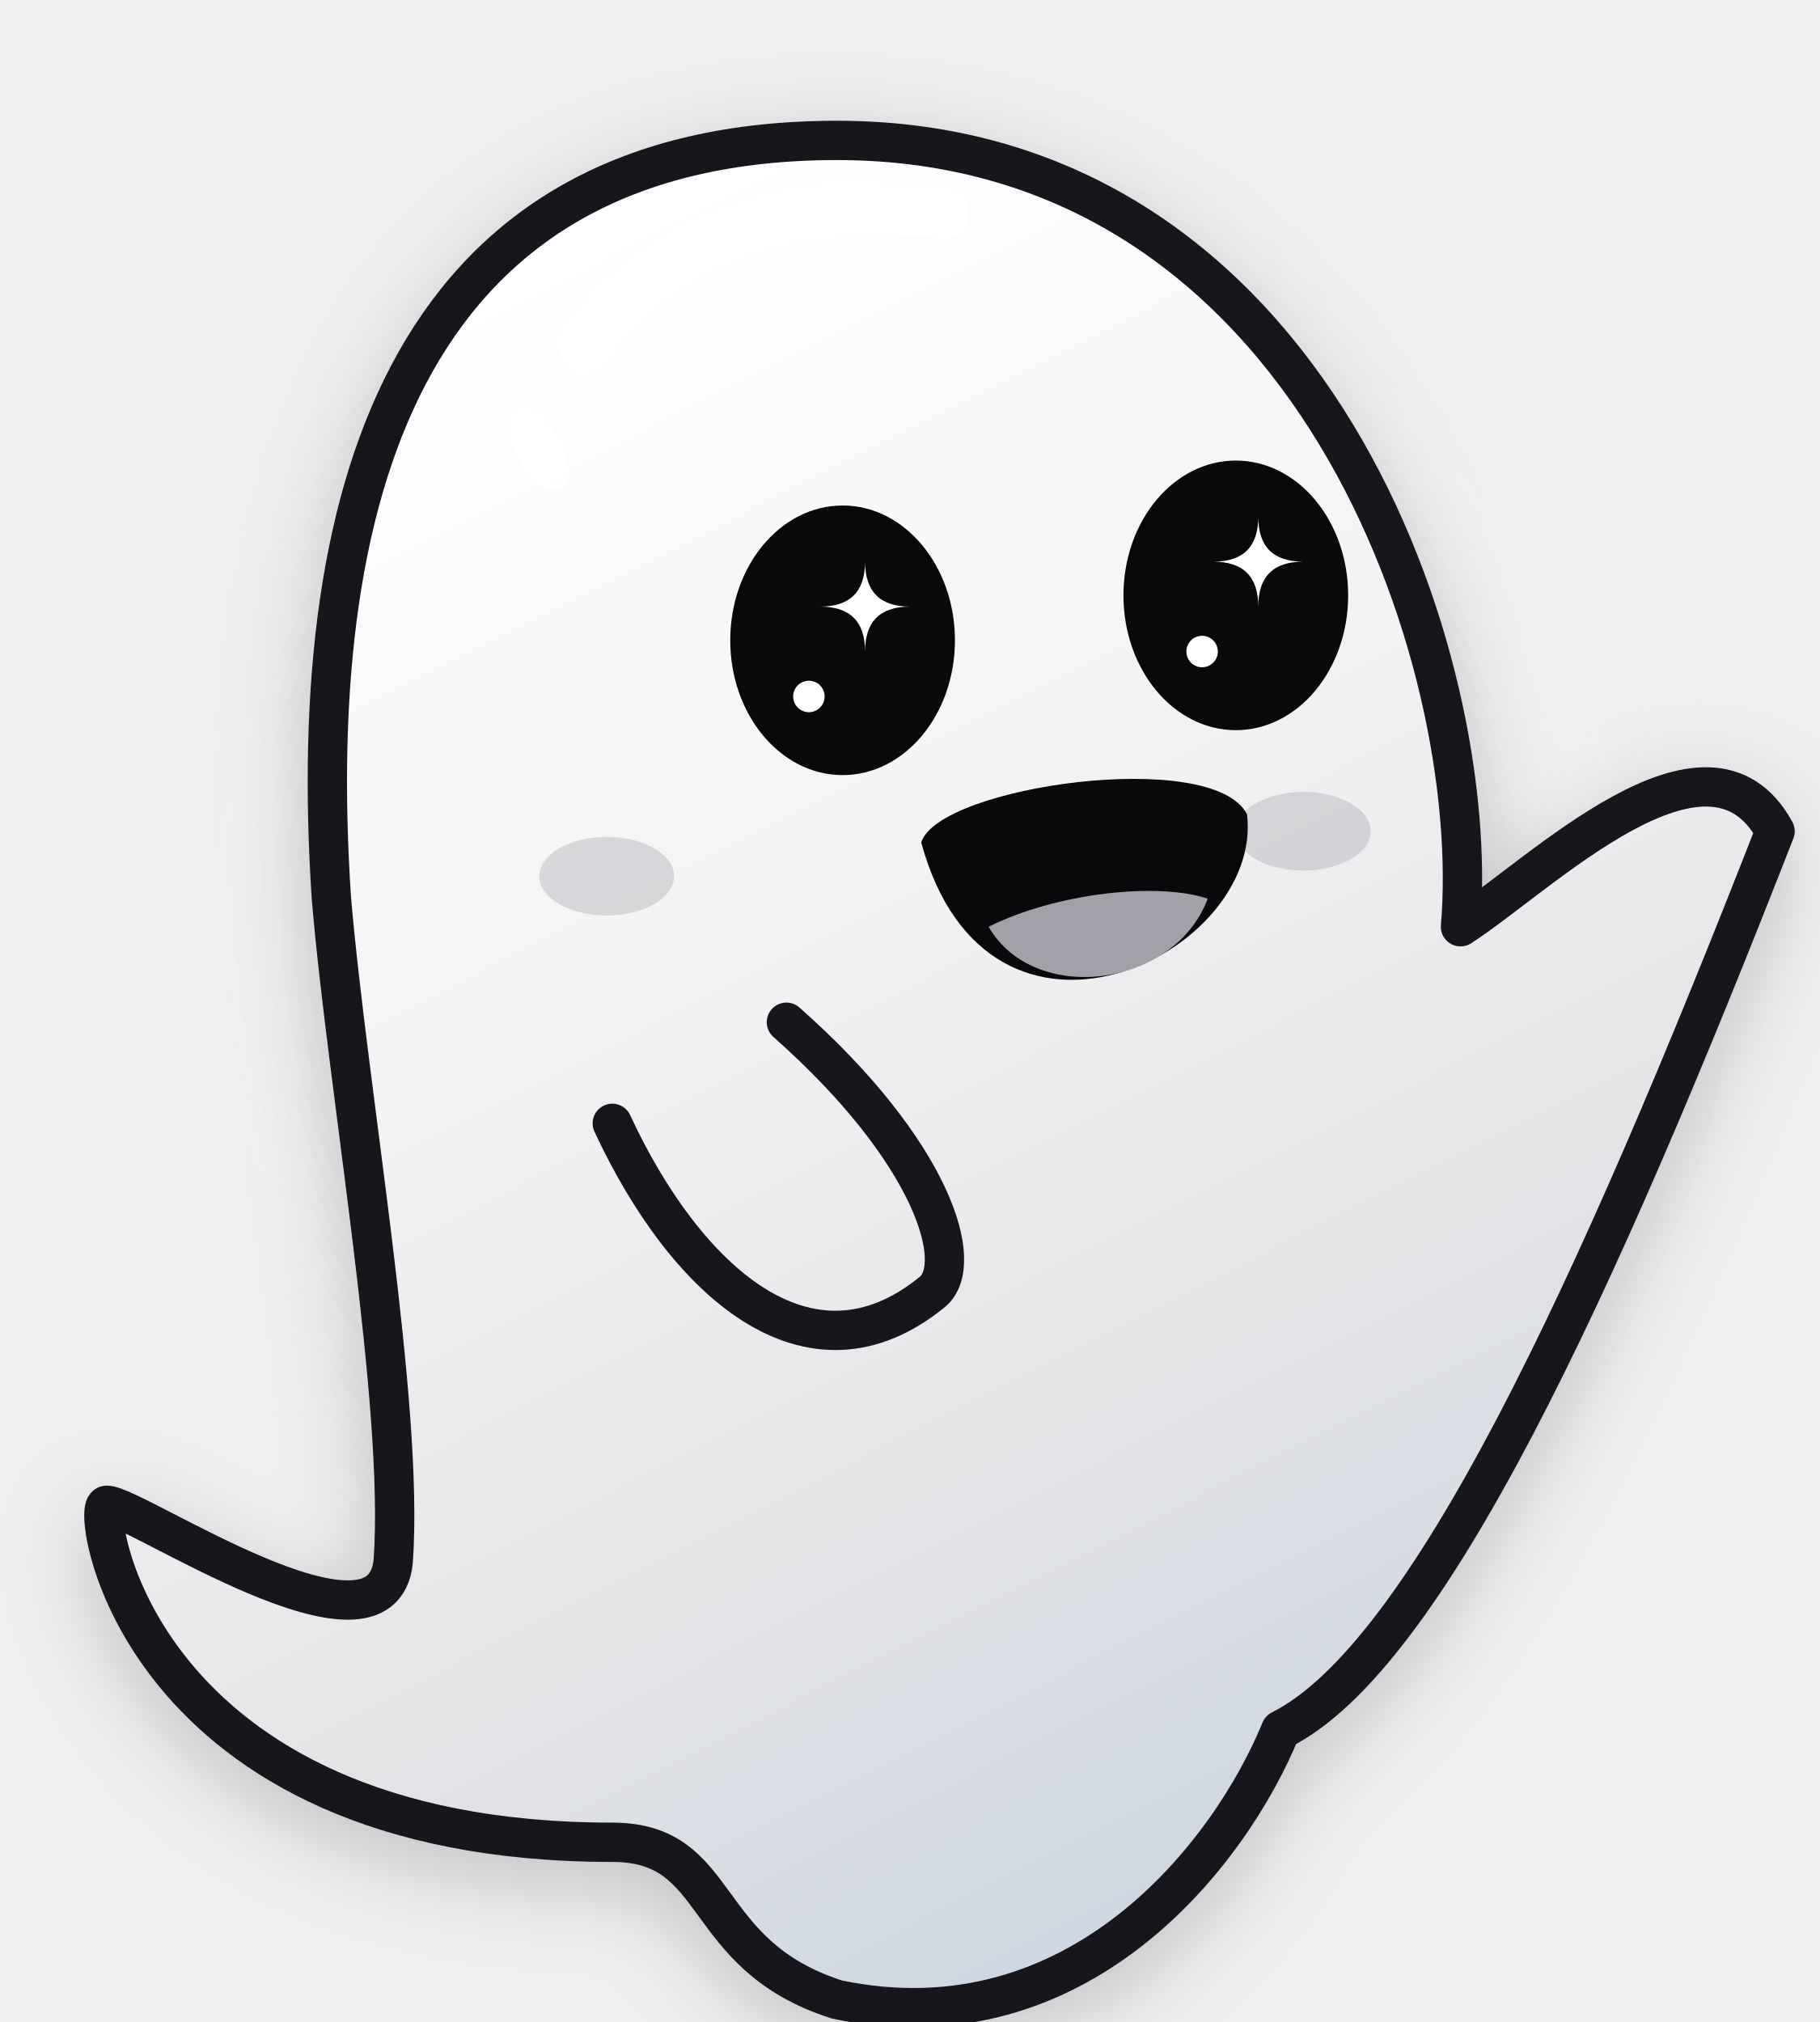
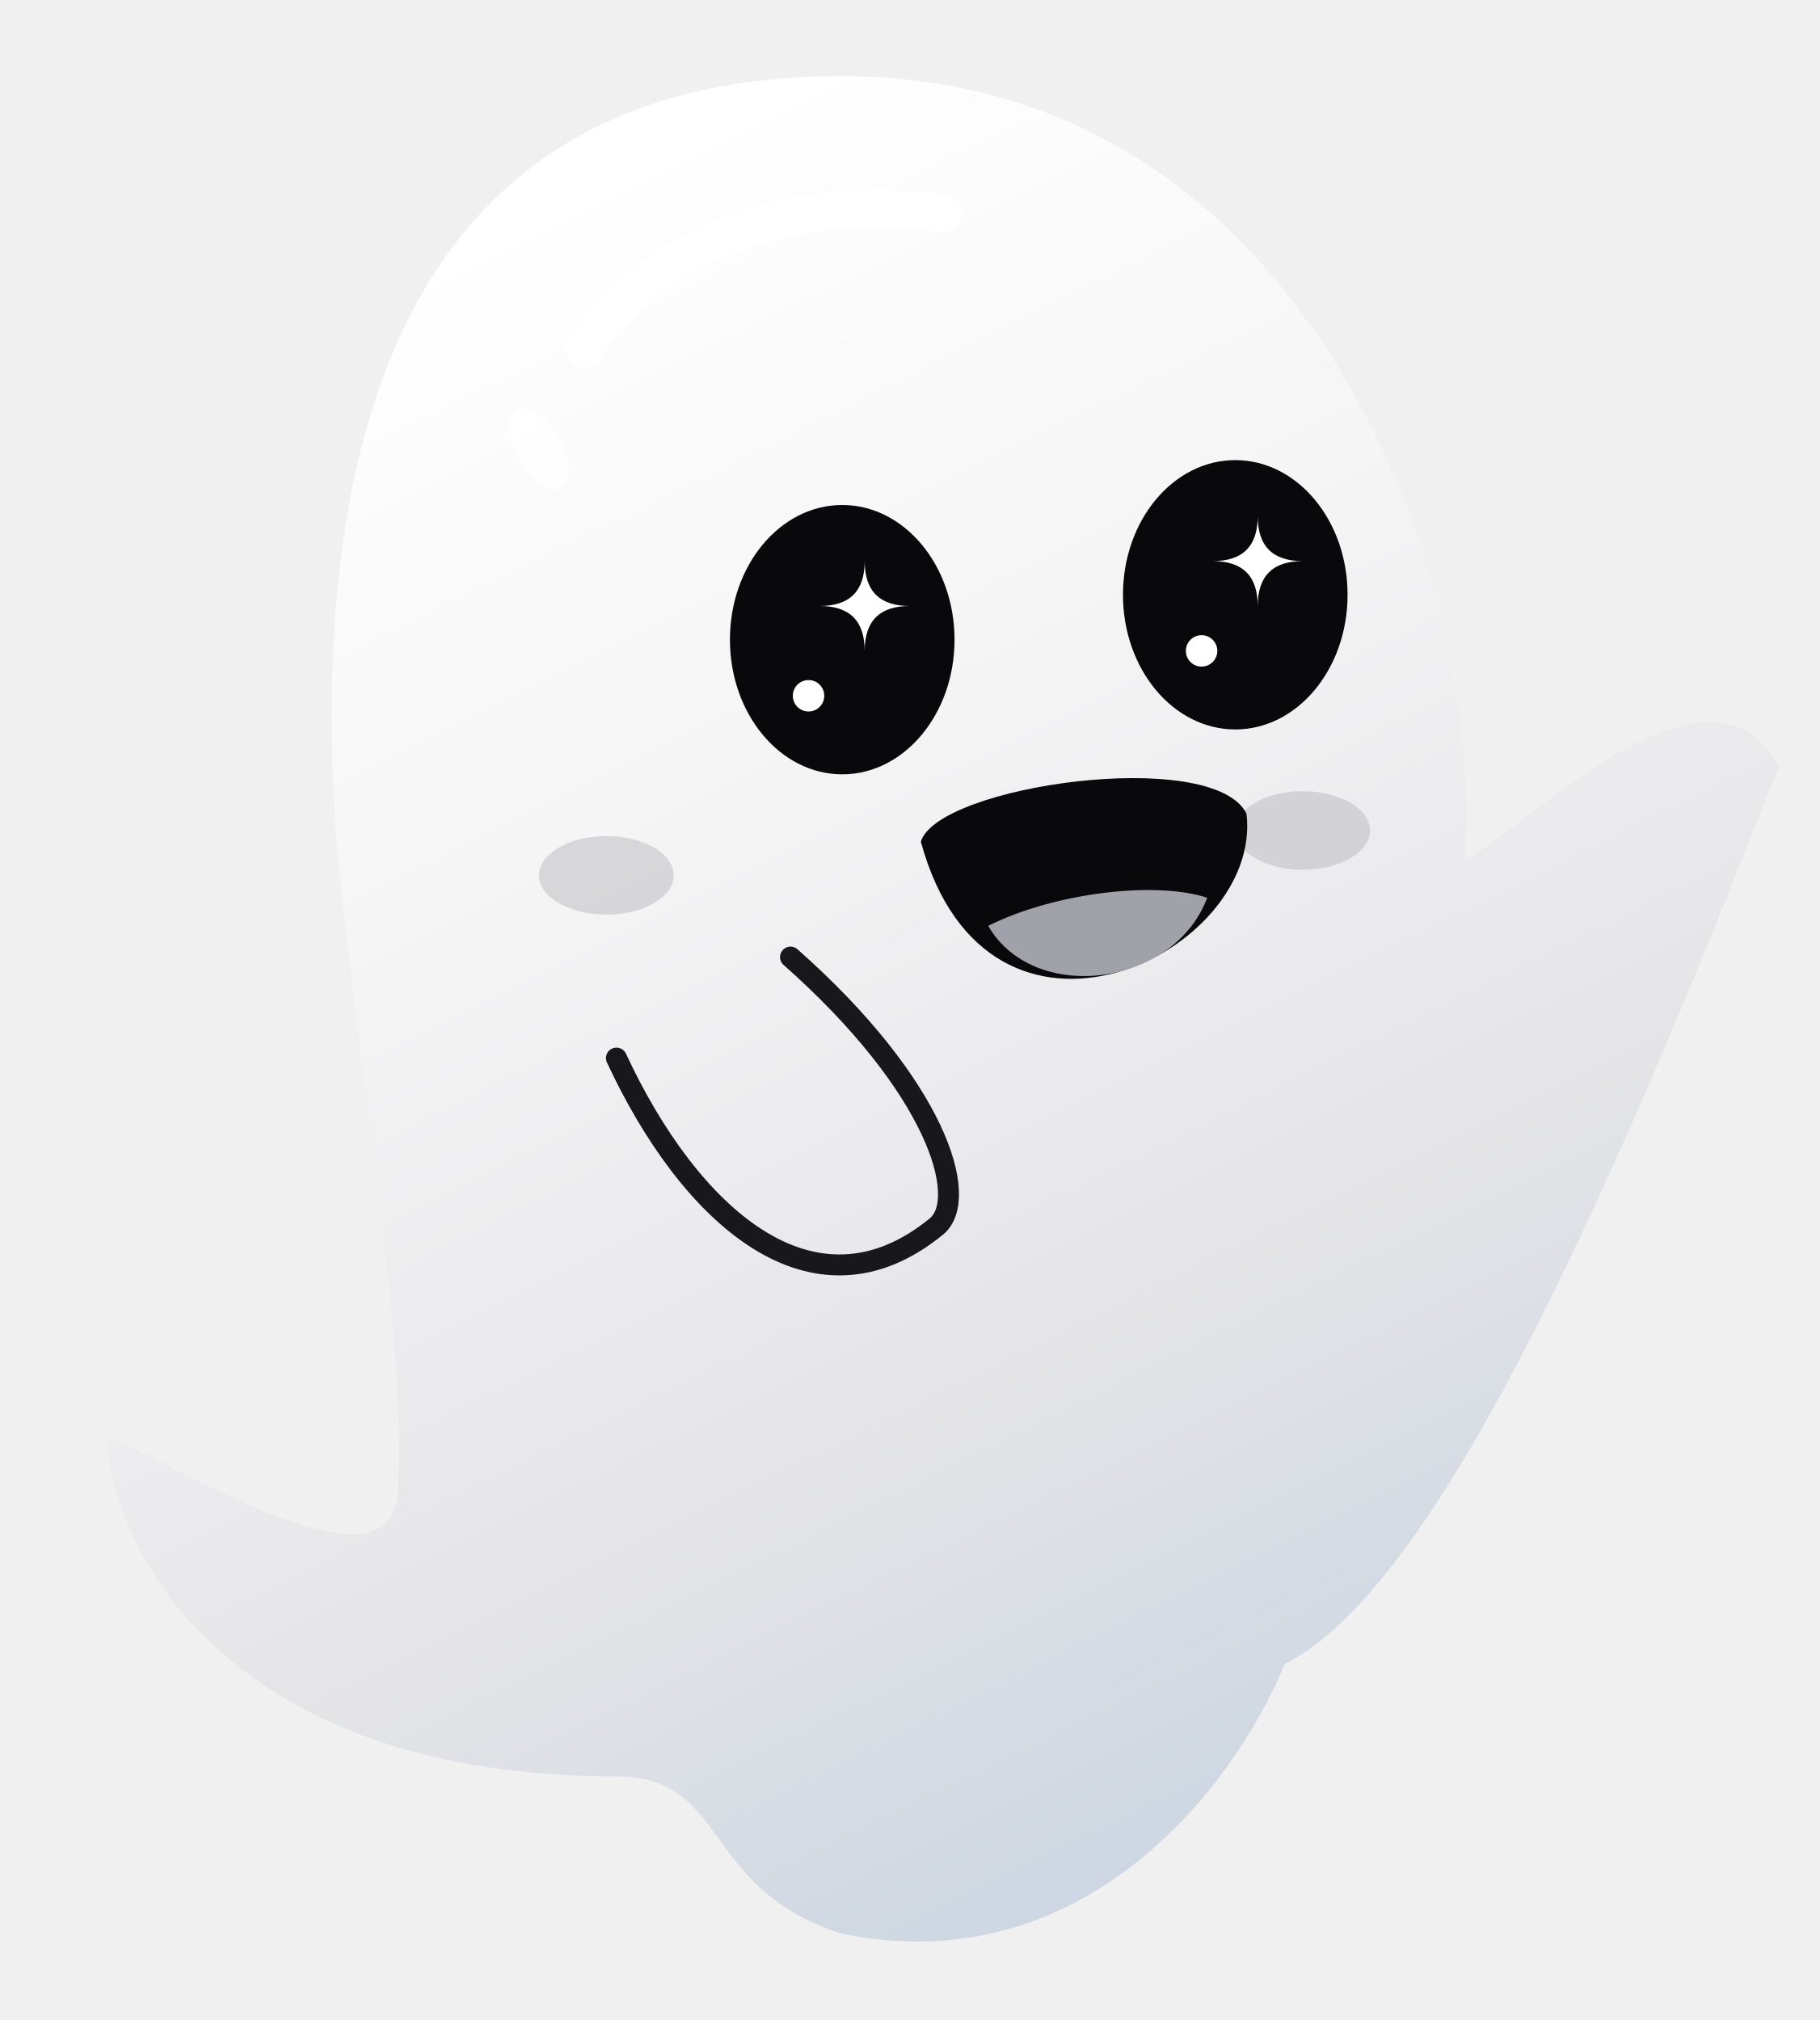
- <svg xmlns="http://www.w3.org/2000/svg" viewBox="96 90 324 360" width="100%" height="100%">
+ <svg xmlns="http://www.w3.org/2000/svg" width="434" height="482" viewBox="0 0 434 482" fill="none">
+   <path d="M200.645 18.171C100.182 18.171 73.392 98.504 80.09 198.921C84.108 245.782 97.503 319.421 94.824 356.91C92.145 383.687 33.207 343.521 26.51 343.521C22.491 343.521 33.207 423.854 147.065 423.854C173.855 423.854 167.158 450.632 200.645 461.343C258.244 473.393 294.411 426.532 306.466 397.076C341.294 379.671 381.479 292.643 424.343 182.854C408.269 153.398 368.084 193.565 349.331 205.615C354.689 142.687 314.503 18.171 200.645 18.171Z" fill="url(#paint0_linear_3_70)" />
+   <path d="M147.065 252.476C164.479 289.965 193.948 316.743 223.417 292.643C231.454 285.948 223.417 259.171 188.59 228.376" stroke="#18181B" stroke-width="5" stroke-linecap="round" stroke-linejoin="round" />
+   <path opacity="0.9" d="M139.309 83.011C159.401 53.556 195.568 46.861 225.037 50.878" stroke="white" stroke-width="9" stroke-linecap="round" />
+   <path opacity="0.85" d="M133.951 116.387C136.513 114.908 136.192 109.556 133.233 104.433C130.274 99.31 125.797 96.356 123.235 97.835C120.672 99.314 120.993 104.666 123.952 109.789C126.912 114.912 131.388 117.866 133.951 116.387Z" fill="white" />
+   <path opacity="0.35" d="M144.667 218.239C153.544 218.239 160.741 214.043 160.741 208.867C160.741 203.691 153.544 199.494 144.667 199.494C135.789 199.494 128.593 203.691 128.593 208.867C128.593 214.043 135.789 218.239 144.667 218.239Z" fill="#A1A1AA" />
+   <path opacity="0.35" d="M310.765 207.528C319.643 207.528 326.839 203.332 326.839 198.156C326.839 192.979 319.643 188.783 310.765 188.783C301.888 188.783 294.691 192.979 294.691 198.156C294.691 203.332 301.888 207.528 310.765 207.528Z" fill="#A1A1AA" />
+   <path d="M200.926 184.767C215.722 184.767 227.716 170.38 227.716 152.633C227.716 134.887 215.722 120.5 200.926 120.5C186.13 120.5 174.136 134.887 174.136 152.633C174.136 170.38 186.13 184.767 200.926 184.767Z" fill="#09090B" />
+   <path d="M206.284 133.889C206.284 141.03 209.856 144.6 217 144.6C209.856 144.6 206.284 148.17 206.284 155.311C206.284 148.17 202.712 144.6 195.568 144.6C202.712 144.6 206.284 141.03 206.284 133.889Z" fill="white" />
+   <path d="M192.889 169.771C194.96 169.771 196.639 168.093 196.639 166.022C196.639 163.952 194.96 162.273 192.889 162.273C190.817 162.273 189.138 163.952 189.138 166.022C189.138 168.093 190.817 169.771 192.889 169.771Z" fill="white" />
+   <path d="M294.691 174.056C309.487 174.056 321.481 159.669 321.481 141.922C321.481 124.175 309.487 109.789 294.691 109.789C279.895 109.789 267.901 124.175 267.901 141.922C267.901 159.669 279.895 174.056 294.691 174.056Z" fill="#09090B" />
+   <path d="M300.049 123.178C300.049 130.319 303.621 133.889 310.765 133.889C303.621 133.889 300.049 137.459 300.049 144.6C300.049 137.459 296.477 133.889 289.333 133.889C296.477 133.889 300.049 130.319 300.049 123.178Z" fill="white" />
+   <path d="M286.654 159.06C288.726 159.06 290.405 157.382 290.405 155.311C290.405 153.241 288.726 151.562 286.654 151.562C284.583 151.562 282.904 153.241 282.904 155.311C282.904 157.382 284.583 159.06 286.654 159.06Z" fill="white" />
+   <path d="M219.679 200.833C223.697 187.444 289.333 178.072 297.37 194.139C301.389 227.611 235.753 259.744 219.679 200.833Z" fill="#09090B" />
+   <path d="M235.753 220.917C251.827 212.883 275.938 210.206 287.994 214.222C279.957 235.644 246.469 239.661 235.753 220.917Z" fill="#A1A1AA" />
  <defs>
-     <linearGradient id="chibiBody" x1="30%" y1="5%" x2="70%" y2="95%">
-       <stop offset="0%" stop-color="#ffffff" />
-       <stop offset="35%" stop-color="#f4f4f5" />
-       <stop offset="70%" stop-color="#e4e4e7" />
-       <stop offset="100%" stop-color="#cbd5e1" />
+     <linearGradient id="paint0_linear_3_70" x1="145.386" y1="40.426" x2="336.45" y2="425.31" gradientUnits="userSpaceOnUse">
+       <stop stop-color="white" />
+       <stop offset="0.35" stop-color="#F4F4F5" />
+       <stop offset="0.7" stop-color="#E4E4E7" />
+       <stop offset="1" stop-color="#CBD5E1" />
    </linearGradient>
-     <filter id="chibiAuraBlur" x="-50%" y="-50%" width="200%" height="200%">
-       <feGaussianBlur stdDeviation="24" />
-     </filter>
-     <filter id="chibiDropShadow" x="-30%" y="-30%" width="160%" height="160%">
-       <feDropShadow dx="0" dy="16" stdDeviation="18" flood-color="#000000" flood-opacity="0.45" />
-       <feDropShadow dx="0" dy="4" stdDeviation="8" flood-color="#000000" flood-opacity="0.2" />
-     </filter>
  </defs>
-   <circle cx="260" cy="255" r="115" fill="#f4f4f5" opacity="0.12" filter="url(#chibiAuraBlur)" />
-   <g filter="url(#chibiDropShadow)">
-     <path d="M 245,115           C 170,115 150,175 155,250           C 158,285 168,340 166,368           C 164,388 120,358 115,358           C 112,358 120,418 205,418           C 225,418 220,438 245,446           C 288,455 315,420 324,398           C 350,385 380,320 412,238           C 400,216 370,246 356,255           C 360,208 330,115 245,115 Z" fill="url(#chibiBody)" stroke="#18181b" stroke-width="7" stroke-linejoin="round" />
-     <path d="M 205,290           C 218,318 240,338 262,320           C 268,315 262,295 236,272" fill="none" stroke="#18181b" stroke-width="7" stroke-linecap="round" stroke-linejoin="round" />
-   </g>
-   <path d="M 200,152         C 215,130 242,125 264,128" fill="none" stroke="#ffffff" stroke-width="9" stroke-linecap="round" opacity="0.9" />
-   <ellipse cx="192" cy="170" rx="4" ry="8" transform="rotate(-30 192 170)" fill="#ffffff" opacity="0.85" />
-   <ellipse cx="204" cy="246" rx="12" ry="7" fill="#a1a1aa" opacity="0.35" />
-   <ellipse cx="328" cy="238" rx="12" ry="7" fill="#a1a1aa" opacity="0.35" />
-   <ellipse cx="246" cy="204" rx="20" ry="24" fill="#09090b" />
-   <path d="M 250,190 Q 250,198 258,198 Q 250,198 250,206 Q 250,198 242,198 Q 250,198 250,190 Z" fill="#ffffff" />
-   <circle cx="240" cy="214" r="2.8" fill="#ffffff" />
-   <ellipse cx="316" cy="196" rx="20" ry="24" fill="#09090b" />
-   <path d="M 320,182 Q 320,190 328,190 Q 320,190 320,198 Q 320,190 312,190 Q 320,190 320,182 Z" fill="#ffffff" />
-   <circle cx="310" cy="206" r="2.8" fill="#ffffff" />
-   <g>
-     <path d="M 260,240           C 263,230 312,223 318,235           C 321,260 272,284 260,240 Z" fill="#09090b" />
-     <path d="M 272,255           C 284,249 302,247 311,250           C 305,266 280,269 272,255 Z" fill="#a1a1aa" />
-   </g>
</svg>
